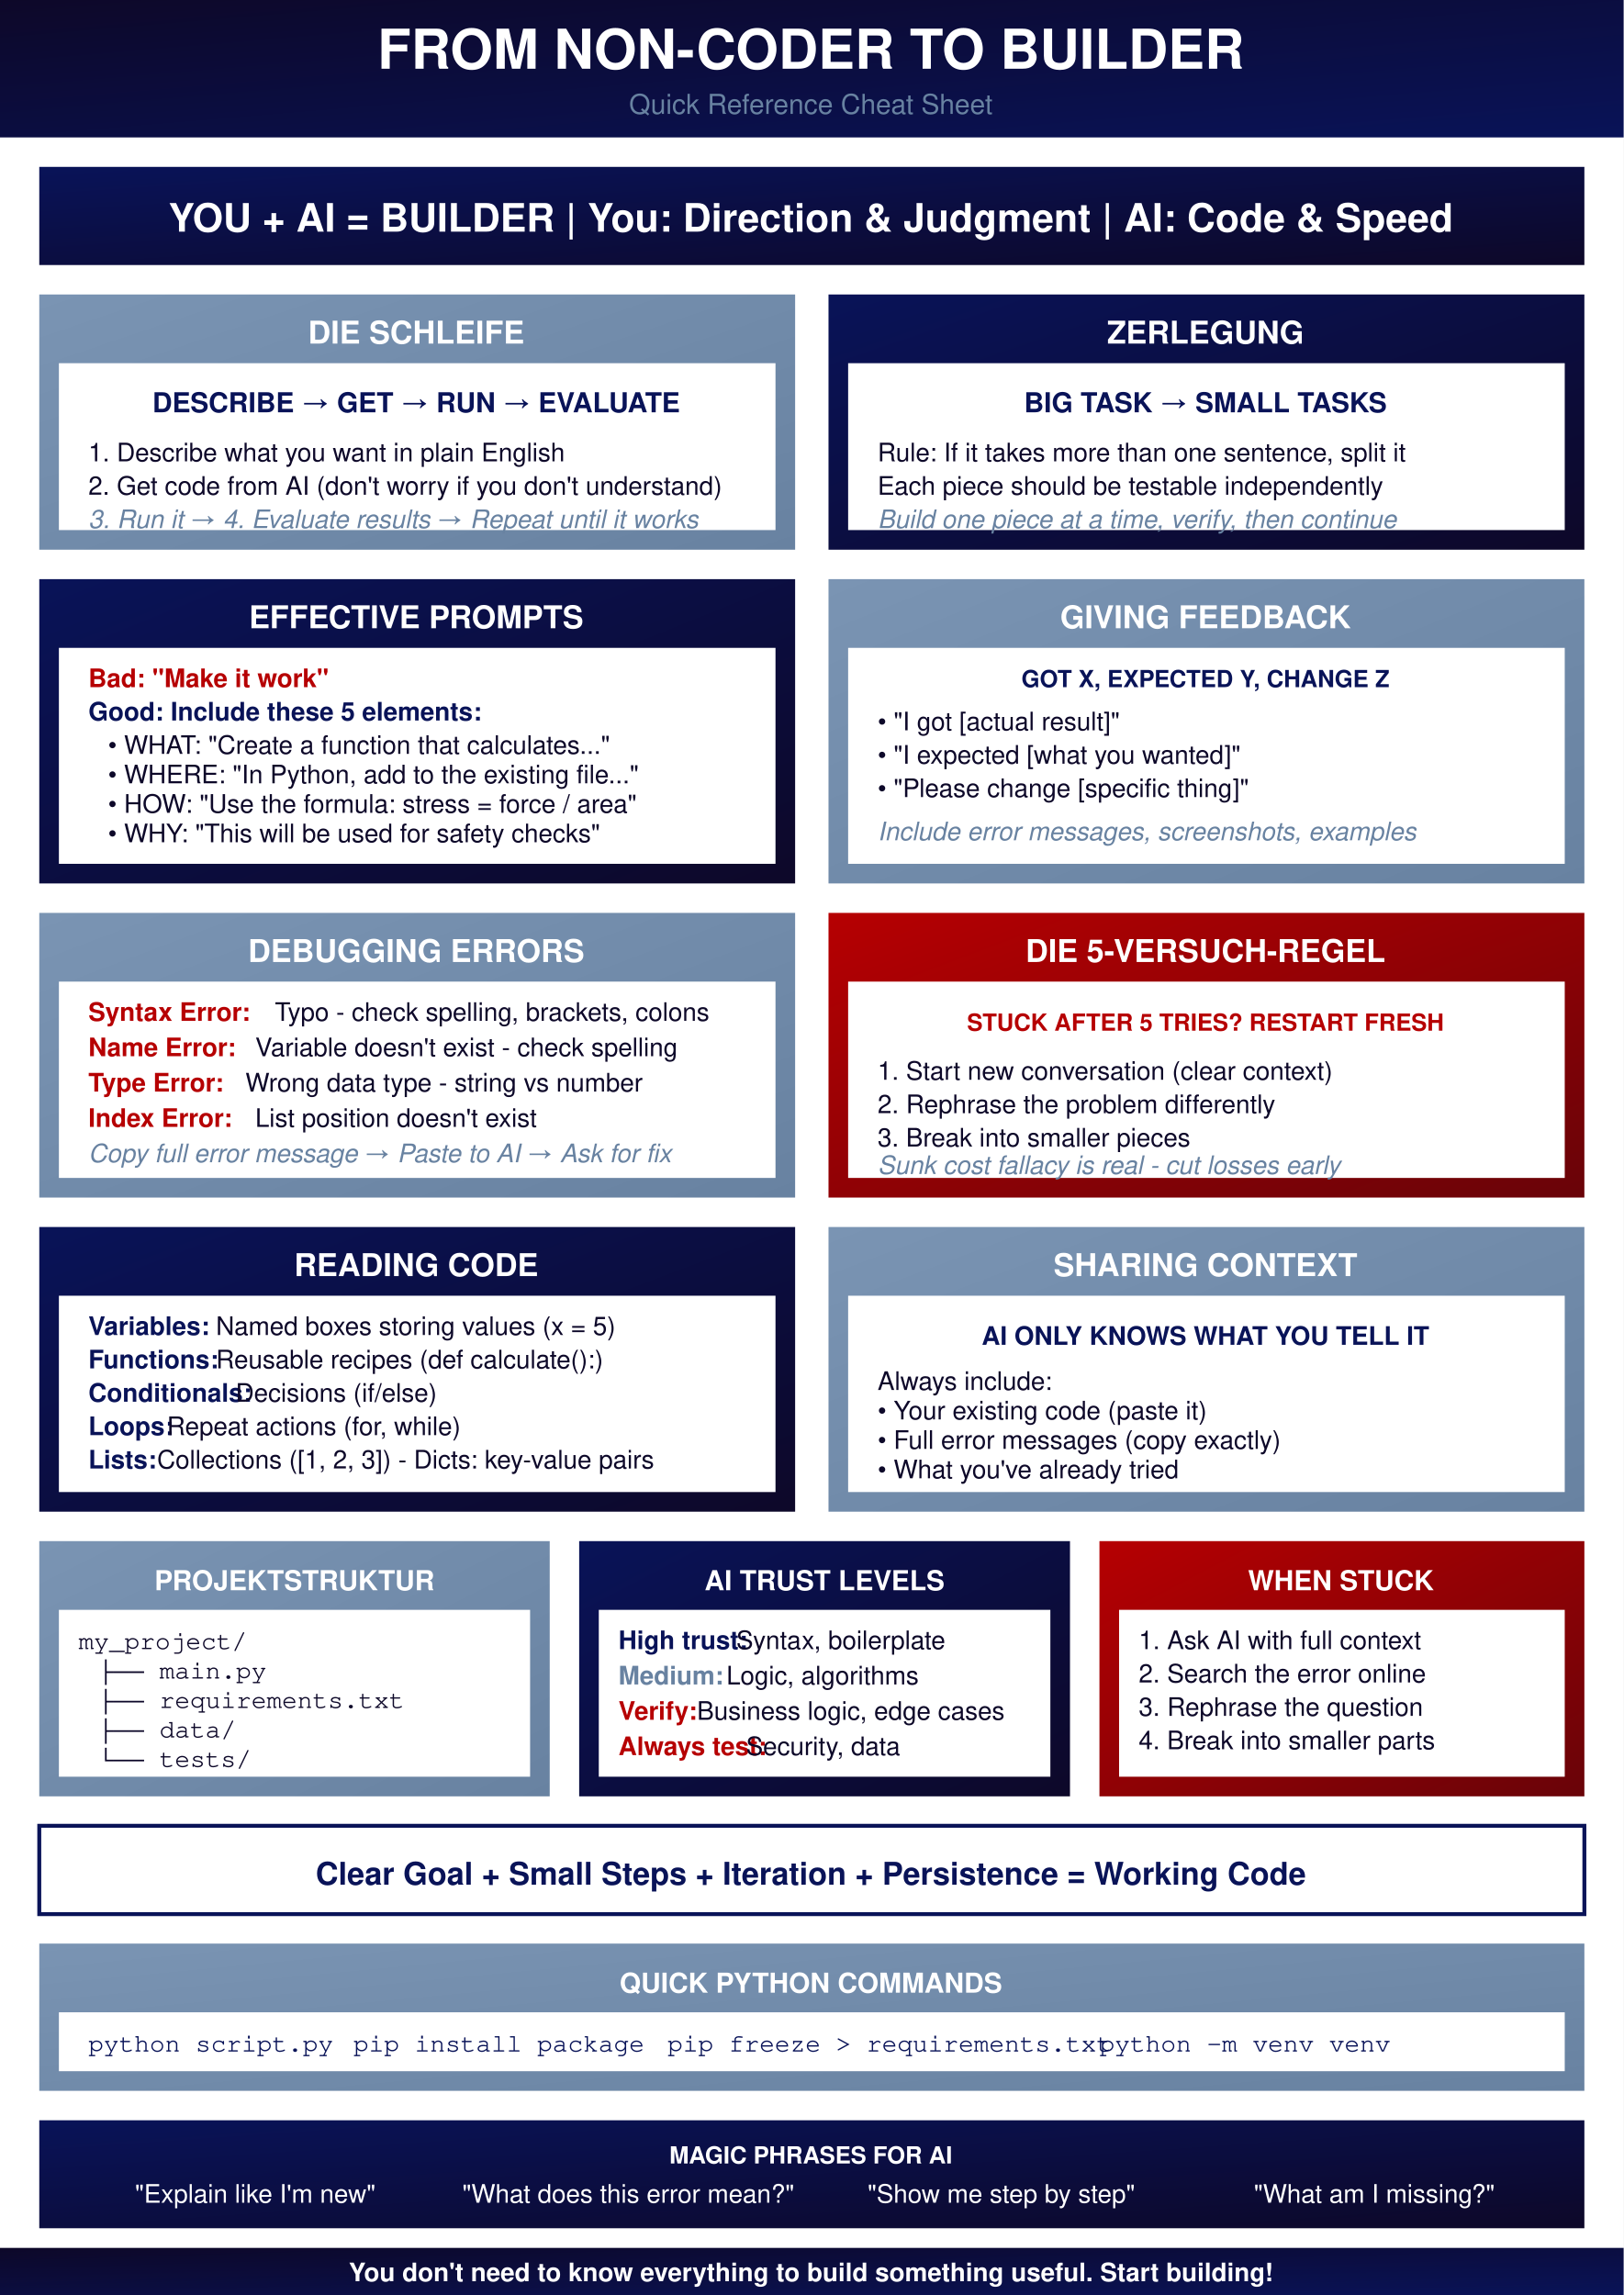
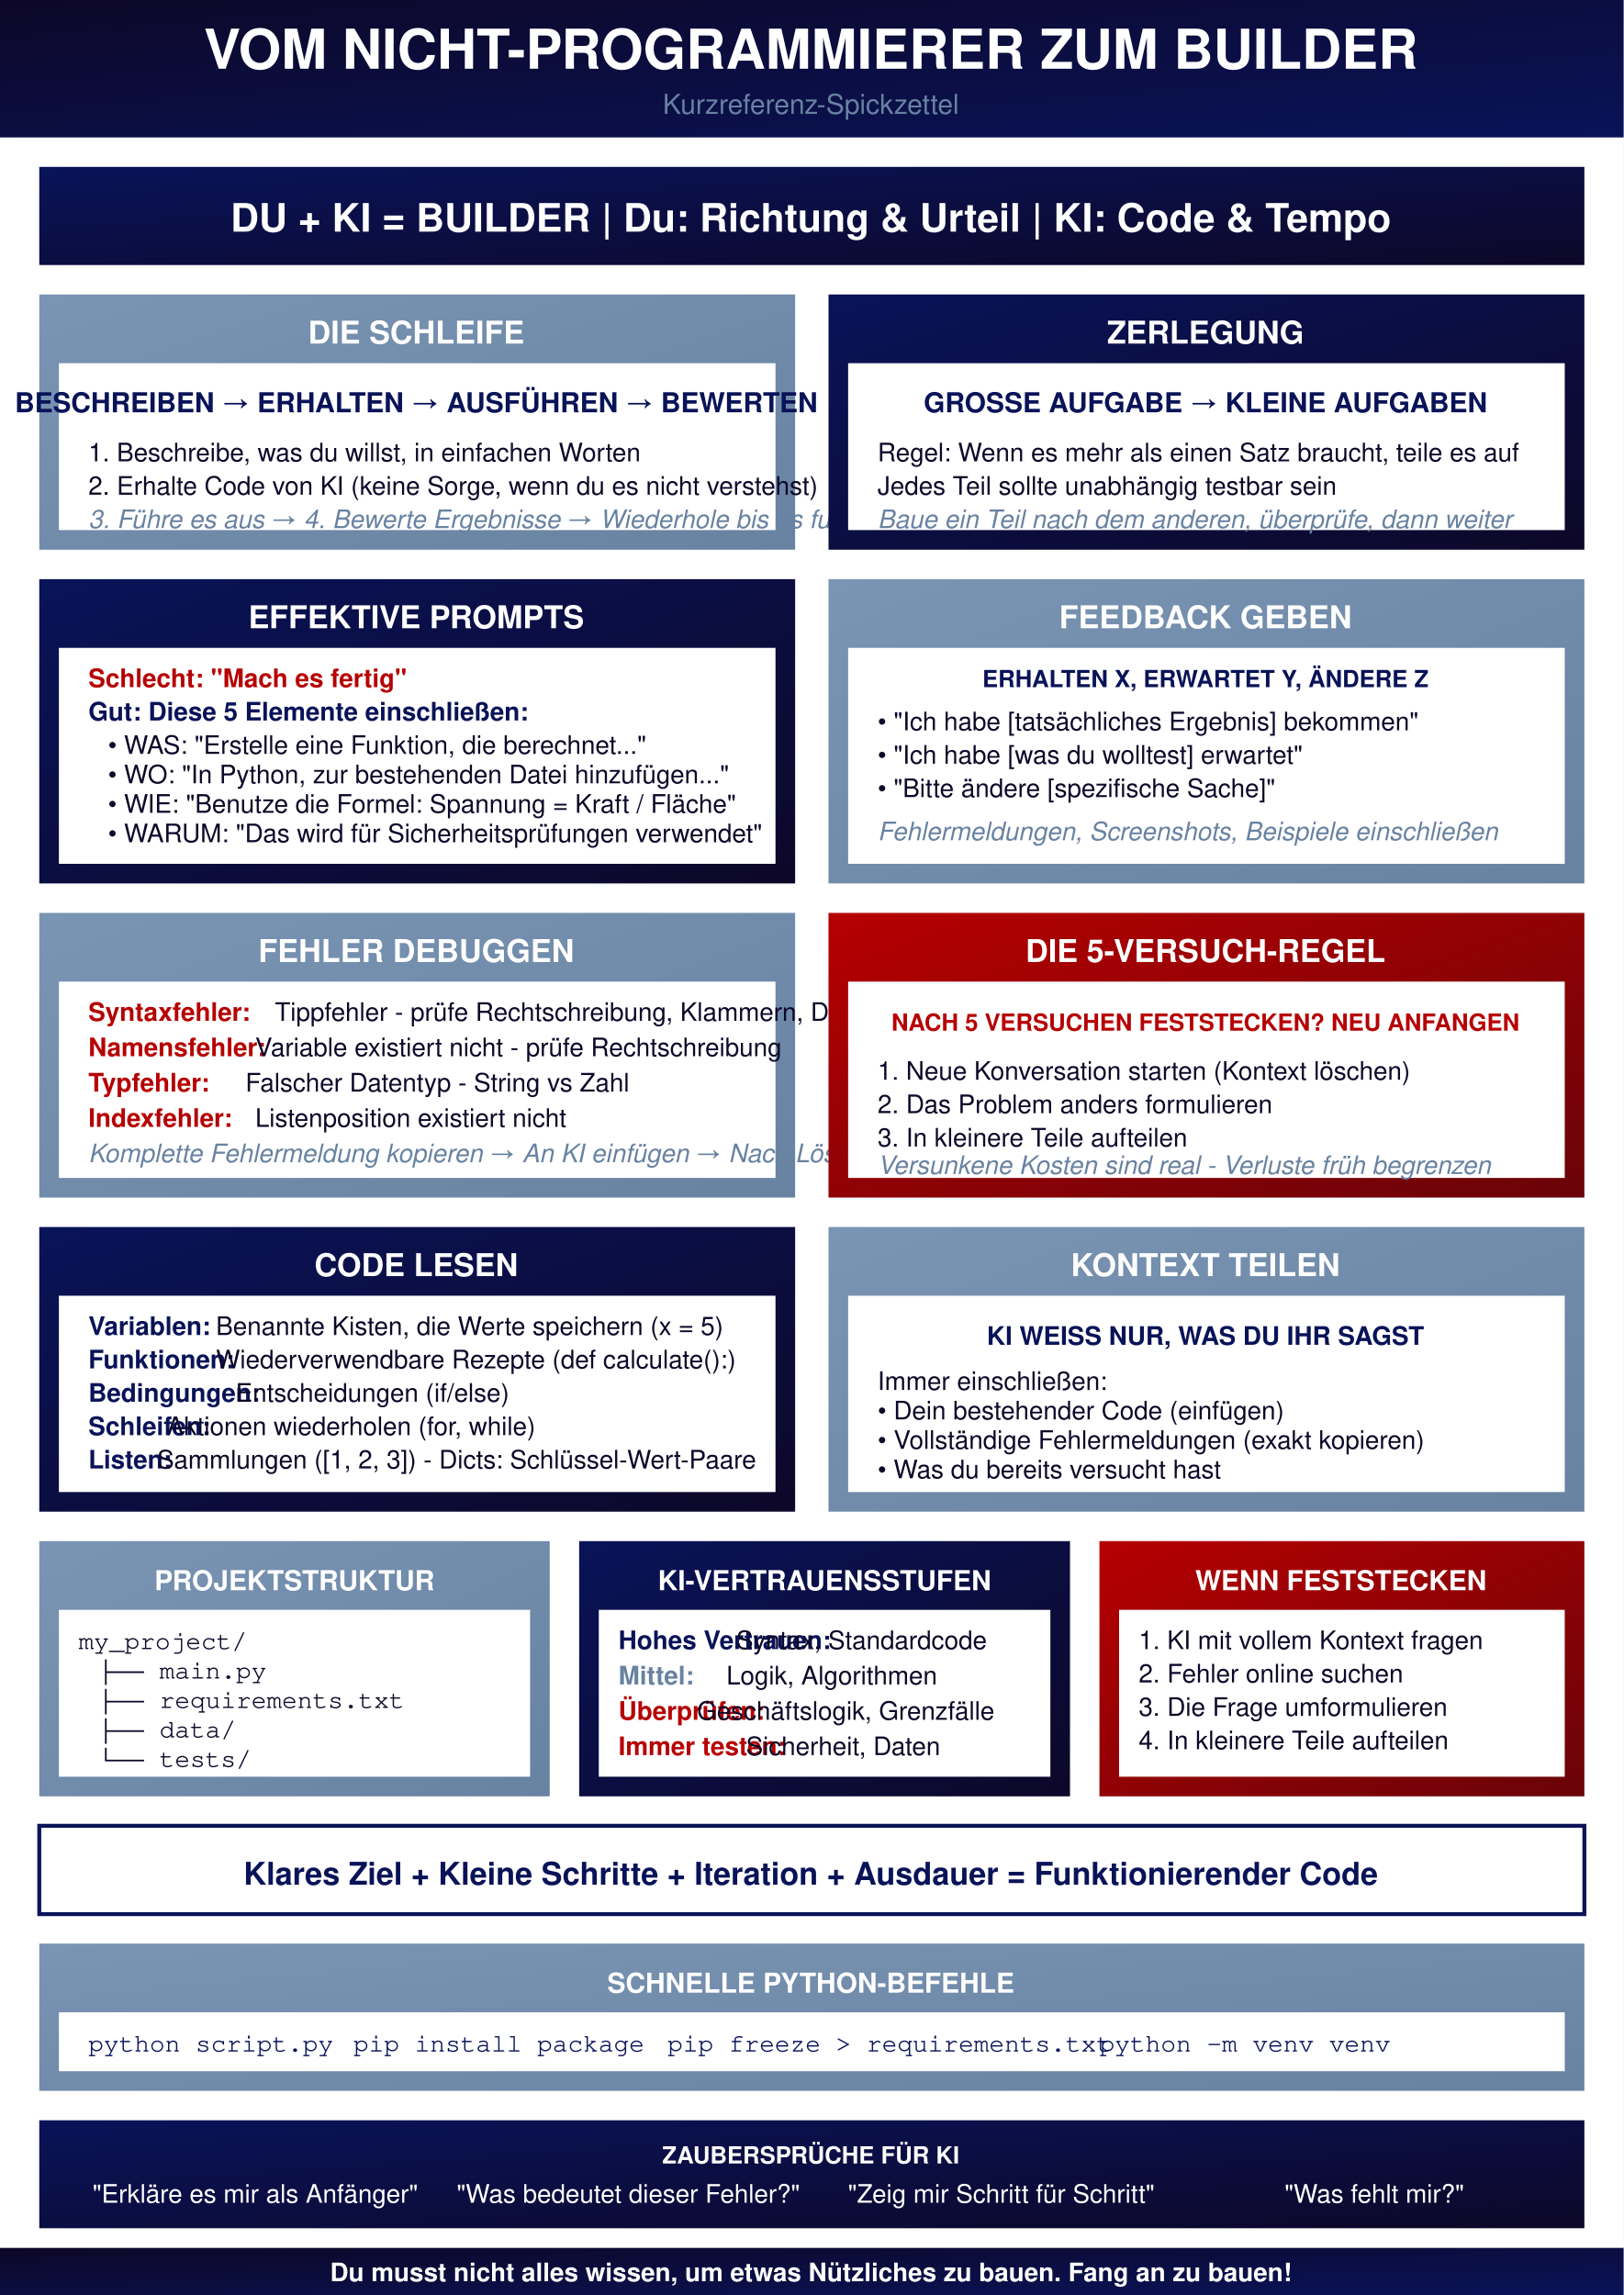
<svg xmlns="http://www.w3.org/2000/svg" viewBox="0 0 827 1169" width="827" height="1169">
  <defs>
    <linearGradient id="goodGreen" x1="0%" y1="0%" x2="100%" y2="100%">
      <stop offset="0%" style="stop-color:#0a7c42" />
      <stop offset="100%" style="stop-color:#065a2f" />
    </linearGradient>
    <linearGradient id="badRed" x1="0%" y1="0%" x2="100%" y2="100%">
      <stop offset="0%" style="stop-color:#b60002" />
      <stop offset="100%" style="stop-color:#690308" />
    </linearGradient>
    <linearGradient id="deepBlue" x1="0%" y1="0%" x2="100%" y2="100%">
      <stop offset="0%" style="stop-color:#091358" />
      <stop offset="100%" style="stop-color:#0d0829" />
    </linearGradient>
    <linearGradient id="aiPurple" x1="0%" y1="0%" x2="100%" y2="100%">
      <stop offset="0%" style="stop-color:#6b21a8" />
      <stop offset="100%" style="stop-color:#4c1d6d" />
    </linearGradient>
    <linearGradient id="steelBlue" x1="0%" y1="0%" x2="100%" y2="100%">
      <stop offset="0%" style="stop-color:#7a94b3" />
      <stop offset="100%" style="stop-color:#6882a1" />
    </linearGradient>
    <linearGradient id="darkNavy" x1="0%" y1="0%" x2="100%" y2="100%">
      <stop offset="0%" style="stop-color:#0d0829" />
      <stop offset="100%" style="stop-color:#091358" />
    </linearGradient>
  </defs>
  <rect width="827" height="1169" fill="#ffffff" />
  <rect x="0" y="0" width="827" height="70" fill="url(#darkNavy)" />
-   <text x="413" y="35" font-family="Helvetica, Arial, sans-serif" font-size="28" font-weight="bold" fill="#ffffff" text-anchor="middle">FROM NON-CODER TO BUILDER</text>
-   <text x="413" y="58" font-family="Helvetica, Arial, sans-serif" font-size="14" fill="#6882a1" text-anchor="middle">Quick Reference Cheat Sheet</text>
+   <text x="413" y="35" font-family="Helvetica, Arial, sans-serif" font-size="28" font-weight="bold" fill="#ffffff" text-anchor="middle">VOM NICHT-PROGRAMMIERER ZUM BUILDER</text>
+   <text x="413" y="58" font-family="Helvetica, Arial, sans-serif" font-size="14" fill="#6882a1" text-anchor="middle">Kurzreferenz-Spickzettel</text>
  <rect x="20" y="85" width="787" height="50" fill="url(#deepBlue)" />
-   <text x="413" y="118" font-family="Helvetica, Arial, sans-serif" font-size="20" font-weight="bold" fill="#ffffff" text-anchor="middle">YOU + AI = BUILDER  |  You: Direction &amp; Judgment  |  AI: Code &amp; Speed</text>
+   <text x="413" y="118" font-family="Helvetica, Arial, sans-serif" font-size="20" font-weight="bold" fill="#ffffff" text-anchor="middle">DU + KI = BUILDER  |  Du: Richtung &amp; Urteil  |  KI: Code &amp; Tempo</text>
  <rect x="20" y="150" width="385" height="130" fill="url(#steelBlue)" />
  <text x="212" y="175" font-family="Helvetica, Arial, sans-serif" font-size="16" font-weight="bold" fill="#ffffff" text-anchor="middle">DIE SCHLEIFE</text>
  <rect x="30" y="185" width="365" height="85" fill="#ffffff" />
-   <text x="212" y="210" font-family="Helvetica, Arial, sans-serif" font-size="14" font-weight="bold" fill="#091358" text-anchor="middle">DESCRIBE → GET → RUN → EVALUATE</text>
-   <text x="45" y="235" font-family="Helvetica, Arial, sans-serif" font-size="13" fill="#0d0829">1. Describe what you want in plain English</text>
-   <text x="45" y="252" font-family="Helvetica, Arial, sans-serif" font-size="13" fill="#0d0829">2. Get code from AI (don't worry if you don't understand)</text>
-   <text x="45" y="269" font-family="Helvetica, Arial, sans-serif" font-size="13" fill="#6882a1" font-style="italic">3. Run it → 4. Evaluate results → Repeat until it works</text>
+   <text x="212" y="210" font-family="Helvetica, Arial, sans-serif" font-size="14" font-weight="bold" fill="#091358" text-anchor="middle">BESCHREIBEN → ERHALTEN → AUSFÜHREN → BEWERTEN</text>
+   <text x="45" y="235" font-family="Helvetica, Arial, sans-serif" font-size="13" fill="#0d0829">1. Beschreibe, was du willst, in einfachen Worten</text>
+   <text x="45" y="252" font-family="Helvetica, Arial, sans-serif" font-size="13" fill="#0d0829">2. Erhalte Code von KI (keine Sorge, wenn du es nicht verstehst)</text>
+   <text x="45" y="269" font-family="Helvetica, Arial, sans-serif" font-size="13" fill="#6882a1" font-style="italic">3. Führe es aus → 4. Bewerte Ergebnisse → Wiederhole bis es funktioniert</text>
  <rect x="422" y="150" width="385" height="130" fill="url(#deepBlue)" />
  <text x="614" y="175" font-family="Helvetica, Arial, sans-serif" font-size="16" font-weight="bold" fill="#ffffff" text-anchor="middle">ZERLEGUNG</text>
  <rect x="432" y="185" width="365" height="85" fill="#ffffff" />
-   <text x="614" y="210" font-family="Helvetica, Arial, sans-serif" font-size="14" font-weight="bold" fill="#091358" text-anchor="middle">BIG TASK → SMALL TASKS</text>
-   <text x="447" y="235" font-family="Helvetica, Arial, sans-serif" font-size="13" fill="#0d0829">Rule: If it takes more than one sentence, split it</text>
-   <text x="447" y="252" font-family="Helvetica, Arial, sans-serif" font-size="13" fill="#0d0829">Each piece should be testable independently</text>
-   <text x="447" y="269" font-family="Helvetica, Arial, sans-serif" font-size="13" fill="#6882a1" font-style="italic">Build one piece at a time, verify, then continue</text>
+   <text x="614" y="210" font-family="Helvetica, Arial, sans-serif" font-size="14" font-weight="bold" fill="#091358" text-anchor="middle">GROSSE AUFGABE → KLEINE AUFGABEN</text>
+   <text x="447" y="235" font-family="Helvetica, Arial, sans-serif" font-size="13" fill="#0d0829">Regel: Wenn es mehr als einen Satz braucht, teile es auf</text>
+   <text x="447" y="252" font-family="Helvetica, Arial, sans-serif" font-size="13" fill="#0d0829">Jedes Teil sollte unabhängig testbar sein</text>
+   <text x="447" y="269" font-family="Helvetica, Arial, sans-serif" font-size="13" fill="#6882a1" font-style="italic">Baue ein Teil nach dem anderen, überprüfe, dann weiter</text>
  <rect x="20" y="295" width="385" height="155" fill="url(#deepBlue)" />
-   <text x="212" y="320" font-family="Helvetica, Arial, sans-serif" font-size="16" font-weight="bold" fill="#ffffff" text-anchor="middle">EFFECTIVE PROMPTS</text>
+   <text x="212" y="320" font-family="Helvetica, Arial, sans-serif" font-size="16" font-weight="bold" fill="#ffffff" text-anchor="middle">EFFEKTIVE PROMPTS</text>
  <rect x="30" y="330" width="365" height="110" fill="#ffffff" />
-   <text x="45" y="350" font-family="Helvetica, Arial, sans-serif" font-size="13" fill="#b60002" font-weight="bold">Bad: "Make it work"</text>
-   <text x="45" y="367" font-family="Helvetica, Arial, sans-serif" font-size="13" fill="#091358" font-weight="bold">Good: Include these 5 elements:</text>
-   <text x="55" y="384" font-family="Helvetica, Arial, sans-serif" font-size="13" fill="#0d0829">• WHAT: "Create a function that calculates..."</text>
-   <text x="55" y="399" font-family="Helvetica, Arial, sans-serif" font-size="13" fill="#0d0829">• WHERE: "In Python, add to the existing file..."</text>
-   <text x="55" y="414" font-family="Helvetica, Arial, sans-serif" font-size="13" fill="#0d0829">• HOW: "Use the formula: stress = force / area"</text>
-   <text x="55" y="429" font-family="Helvetica, Arial, sans-serif" font-size="13" fill="#0d0829">• WHY: "This will be used for safety checks"</text>
+   <text x="45" y="350" font-family="Helvetica, Arial, sans-serif" font-size="13" fill="#b60002" font-weight="bold">Schlecht: "Mach es fertig"</text>
+   <text x="45" y="367" font-family="Helvetica, Arial, sans-serif" font-size="13" fill="#091358" font-weight="bold">Gut: Diese 5 Elemente einschließen:</text>
+   <text x="55" y="384" font-family="Helvetica, Arial, sans-serif" font-size="13" fill="#0d0829">• WAS: "Erstelle eine Funktion, die berechnet..."</text>
+   <text x="55" y="399" font-family="Helvetica, Arial, sans-serif" font-size="13" fill="#0d0829">• WO: "In Python, zur bestehenden Datei hinzufügen..."</text>
+   <text x="55" y="414" font-family="Helvetica, Arial, sans-serif" font-size="13" fill="#0d0829">• WIE: "Benutze die Formel: Spannung = Kraft / Fläche"</text>
+   <text x="55" y="429" font-family="Helvetica, Arial, sans-serif" font-size="13" fill="#0d0829">• WARUM: "Das wird für Sicherheitsprüfungen verwendet"</text>
  <rect x="422" y="295" width="385" height="155" fill="url(#steelBlue)" />
-   <text x="614" y="320" font-family="Helvetica, Arial, sans-serif" font-size="16" font-weight="bold" fill="#ffffff" text-anchor="middle">GIVING FEEDBACK</text>
+   <text x="614" y="320" font-family="Helvetica, Arial, sans-serif" font-size="16" font-weight="bold" fill="#ffffff" text-anchor="middle">FEEDBACK GEBEN</text>
  <rect x="432" y="330" width="365" height="110" fill="#ffffff" />
-   <text x="614" y="350" font-family="Helvetica, Arial, sans-serif" font-size="12" font-weight="bold" fill="#091358" text-anchor="middle">GOT X, EXPECTED Y, CHANGE Z</text>
-   <text x="447" y="372" font-family="Helvetica, Arial, sans-serif" font-size="13" fill="#0d0829">• "I got [actual result]"</text>
-   <text x="447" y="389" font-family="Helvetica, Arial, sans-serif" font-size="13" fill="#0d0829">• "I expected [what you wanted]"</text>
-   <text x="447" y="406" font-family="Helvetica, Arial, sans-serif" font-size="13" fill="#0d0829">• "Please change [specific thing]"</text>
-   <text x="447" y="428" font-family="Helvetica, Arial, sans-serif" font-size="13" fill="#6882a1" font-style="italic">Include error messages, screenshots, examples</text>
+   <text x="614" y="350" font-family="Helvetica, Arial, sans-serif" font-size="12" font-weight="bold" fill="#091358" text-anchor="middle">ERHALTEN X, ERWARTET Y, ÄNDERE Z</text>
+   <text x="447" y="372" font-family="Helvetica, Arial, sans-serif" font-size="13" fill="#0d0829">• "Ich habe [tatsächliches Ergebnis] bekommen"</text>
+   <text x="447" y="389" font-family="Helvetica, Arial, sans-serif" font-size="13" fill="#0d0829">• "Ich habe [was du wolltest] erwartet"</text>
+   <text x="447" y="406" font-family="Helvetica, Arial, sans-serif" font-size="13" fill="#0d0829">• "Bitte ändere [spezifische Sache]"</text>
+   <text x="447" y="428" font-family="Helvetica, Arial, sans-serif" font-size="13" fill="#6882a1" font-style="italic">Fehlermeldungen, Screenshots, Beispiele einschließen</text>
  <rect x="20" y="465" width="385" height="145" fill="url(#steelBlue)" />
-   <text x="212" y="490" font-family="Helvetica, Arial, sans-serif" font-size="16" font-weight="bold" fill="#ffffff" text-anchor="middle">DEBUGGING ERRORS</text>
+   <text x="212" y="490" font-family="Helvetica, Arial, sans-serif" font-size="16" font-weight="bold" fill="#ffffff" text-anchor="middle">FEHLER DEBUGGEN</text>
  <rect x="30" y="500" width="365" height="100" fill="#ffffff" />
-   <text x="45" y="520" font-family="Helvetica, Arial, sans-serif" font-size="13" fill="#b60002" font-weight="bold">Syntax Error:</text>
-   <text x="140" y="520" font-family="Helvetica, Arial, sans-serif" font-size="13" fill="#0d0829">Typo - check spelling, brackets, colons</text>
-   <text x="45" y="538" font-family="Helvetica, Arial, sans-serif" font-size="13" fill="#b60002" font-weight="bold">Name Error:</text>
-   <text x="130" y="538" font-family="Helvetica, Arial, sans-serif" font-size="13" fill="#0d0829">Variable doesn't exist - check spelling</text>
-   <text x="45" y="556" font-family="Helvetica, Arial, sans-serif" font-size="13" fill="#b60002" font-weight="bold">Type Error:</text>
-   <text x="125" y="556" font-family="Helvetica, Arial, sans-serif" font-size="13" fill="#0d0829">Wrong data type - string vs number</text>
-   <text x="45" y="574" font-family="Helvetica, Arial, sans-serif" font-size="13" fill="#b60002" font-weight="bold">Index Error:</text>
-   <text x="130" y="574" font-family="Helvetica, Arial, sans-serif" font-size="13" fill="#0d0829">List position doesn't exist</text>
-   <text x="45" y="592" font-family="Helvetica, Arial, sans-serif" font-size="13" fill="#6882a1" font-style="italic">Copy full error message → Paste to AI → Ask for fix</text>
+   <text x="45" y="520" font-family="Helvetica, Arial, sans-serif" font-size="13" fill="#b60002" font-weight="bold">Syntaxfehler:</text>
+   <text x="140" y="520" font-family="Helvetica, Arial, sans-serif" font-size="13" fill="#0d0829">Tippfehler - prüfe Rechtschreibung, Klammern, Doppelpunkte</text>
+   <text x="45" y="538" font-family="Helvetica, Arial, sans-serif" font-size="13" fill="#b60002" font-weight="bold">Namensfehler:</text>
+   <text x="130" y="538" font-family="Helvetica, Arial, sans-serif" font-size="13" fill="#0d0829">Variable existiert nicht - prüfe Rechtschreibung</text>
+   <text x="45" y="556" font-family="Helvetica, Arial, sans-serif" font-size="13" fill="#b60002" font-weight="bold">Typfehler:</text>
+   <text x="125" y="556" font-family="Helvetica, Arial, sans-serif" font-size="13" fill="#0d0829">Falscher Datentyp - String vs Zahl</text>
+   <text x="45" y="574" font-family="Helvetica, Arial, sans-serif" font-size="13" fill="#b60002" font-weight="bold">Indexfehler:</text>
+   <text x="130" y="574" font-family="Helvetica, Arial, sans-serif" font-size="13" fill="#0d0829">Listenposition existiert nicht</text>
+   <text x="45" y="592" font-family="Helvetica, Arial, sans-serif" font-size="13" fill="#6882a1" font-style="italic">Komplette Fehlermeldung kopieren → An KI einfügen → Nach Lösung fragen</text>
  <rect x="422" y="465" width="385" height="145" fill="url(#badRed)" />
  <text x="614" y="490" font-family="Helvetica, Arial, sans-serif" font-size="16" font-weight="bold" fill="#ffffff" text-anchor="middle">DIE 5-VERSUCH-REGEL</text>
  <rect x="432" y="500" width="365" height="100" fill="#ffffff" />
-   <text x="614" y="525" font-family="Helvetica, Arial, sans-serif" font-size="12" font-weight="bold" fill="#b60002" text-anchor="middle">STUCK AFTER 5 TRIES? RESTART FRESH</text>
-   <text x="447" y="550" font-family="Helvetica, Arial, sans-serif" font-size="13" fill="#0d0829">1. Start new conversation (clear context)</text>
-   <text x="447" y="567" font-family="Helvetica, Arial, sans-serif" font-size="13" fill="#0d0829">2. Rephrase the problem differently</text>
-   <text x="447" y="584" font-family="Helvetica, Arial, sans-serif" font-size="13" fill="#0d0829">3. Break into smaller pieces</text>
-   <text x="447" y="598" font-family="Helvetica, Arial, sans-serif" font-size="13" fill="#6882a1" font-style="italic">Sunk cost fallacy is real - cut losses early</text>
+   <text x="614" y="525" font-family="Helvetica, Arial, sans-serif" font-size="12" font-weight="bold" fill="#b60002" text-anchor="middle">NACH 5 VERSUCHEN FESTSTECKEN? NEU ANFANGEN</text>
+   <text x="447" y="550" font-family="Helvetica, Arial, sans-serif" font-size="13" fill="#0d0829">1. Neue Konversation starten (Kontext löschen)</text>
+   <text x="447" y="567" font-family="Helvetica, Arial, sans-serif" font-size="13" fill="#0d0829">2. Das Problem anders formulieren</text>
+   <text x="447" y="584" font-family="Helvetica, Arial, sans-serif" font-size="13" fill="#0d0829">3. In kleinere Teile aufteilen</text>
+   <text x="447" y="598" font-family="Helvetica, Arial, sans-serif" font-size="13" fill="#6882a1" font-style="italic">Versunkene Kosten sind real - Verluste früh begrenzen</text>
  <rect x="20" y="625" width="385" height="145" fill="url(#deepBlue)" />
-   <text x="212" y="650" font-family="Helvetica, Arial, sans-serif" font-size="16" font-weight="bold" fill="#ffffff" text-anchor="middle">READING CODE</text>
+   <text x="212" y="650" font-family="Helvetica, Arial, sans-serif" font-size="16" font-weight="bold" fill="#ffffff" text-anchor="middle">CODE LESEN</text>
  <rect x="30" y="660" width="365" height="100" fill="#ffffff" />
-   <text x="45" y="680" font-family="Helvetica, Arial, sans-serif" font-size="13" fill="#091358" font-weight="bold">Variables:</text>
-   <text x="110" y="680" font-family="Helvetica, Arial, sans-serif" font-size="13" fill="#0d0829">Named boxes storing values (x = 5)</text>
-   <text x="45" y="697" font-family="Helvetica, Arial, sans-serif" font-size="13" fill="#091358" font-weight="bold">Functions:</text>
-   <text x="110" y="697" font-family="Helvetica, Arial, sans-serif" font-size="13" fill="#0d0829">Reusable recipes (def calculate():)</text>
-   <text x="45" y="714" font-family="Helvetica, Arial, sans-serif" font-size="13" fill="#091358" font-weight="bold">Conditionals:</text>
-   <text x="120" y="714" font-family="Helvetica, Arial, sans-serif" font-size="13" fill="#0d0829">Decisions (if/else)</text>
-   <text x="45" y="731" font-family="Helvetica, Arial, sans-serif" font-size="13" fill="#091358" font-weight="bold">Loops:</text>
-   <text x="85" y="731" font-family="Helvetica, Arial, sans-serif" font-size="13" fill="#0d0829">Repeat actions (for, while)</text>
-   <text x="45" y="748" font-family="Helvetica, Arial, sans-serif" font-size="13" fill="#091358" font-weight="bold">Lists:</text>
-   <text x="80" y="748" font-family="Helvetica, Arial, sans-serif" font-size="13" fill="#0d0829">Collections ([1, 2, 3]) - Dicts: key-value pairs</text>
+   <text x="45" y="680" font-family="Helvetica, Arial, sans-serif" font-size="13" fill="#091358" font-weight="bold">Variablen:</text>
+   <text x="110" y="680" font-family="Helvetica, Arial, sans-serif" font-size="13" fill="#0d0829">Benannte Kisten, die Werte speichern (x = 5)</text>
+   <text x="45" y="697" font-family="Helvetica, Arial, sans-serif" font-size="13" fill="#091358" font-weight="bold">Funktionen:</text>
+   <text x="110" y="697" font-family="Helvetica, Arial, sans-serif" font-size="13" fill="#0d0829">Wiederverwendbare Rezepte (def calculate():)</text>
+   <text x="45" y="714" font-family="Helvetica, Arial, sans-serif" font-size="13" fill="#091358" font-weight="bold">Bedingungen:</text>
+   <text x="120" y="714" font-family="Helvetica, Arial, sans-serif" font-size="13" fill="#0d0829">Entscheidungen (if/else)</text>
+   <text x="45" y="731" font-family="Helvetica, Arial, sans-serif" font-size="13" fill="#091358" font-weight="bold">Schleifen:</text>
+   <text x="85" y="731" font-family="Helvetica, Arial, sans-serif" font-size="13" fill="#0d0829">Aktionen wiederholen (for, while)</text>
+   <text x="45" y="748" font-family="Helvetica, Arial, sans-serif" font-size="13" fill="#091358" font-weight="bold">Listen:</text>
+   <text x="80" y="748" font-family="Helvetica, Arial, sans-serif" font-size="13" fill="#0d0829">Sammlungen ([1, 2, 3]) - Dicts: Schlüssel-Wert-Paare</text>
  <rect x="422" y="625" width="385" height="145" fill="url(#steelBlue)" />
-   <text x="614" y="650" font-family="Helvetica, Arial, sans-serif" font-size="16" font-weight="bold" fill="#ffffff" text-anchor="middle">SHARING CONTEXT</text>
+   <text x="614" y="650" font-family="Helvetica, Arial, sans-serif" font-size="16" font-weight="bold" fill="#ffffff" text-anchor="middle">KONTEXT TEILEN</text>
  <rect x="432" y="660" width="365" height="100" fill="#ffffff" />
-   <text x="614" y="685" font-family="Helvetica, Arial, sans-serif" font-size="13" font-weight="bold" fill="#091358" text-anchor="middle">AI ONLY KNOWS WHAT YOU TELL IT</text>
-   <text x="447" y="708" font-family="Helvetica, Arial, sans-serif" font-size="13" fill="#0d0829">Always include:</text>
-   <text x="447" y="723" font-family="Helvetica, Arial, sans-serif" font-size="13" fill="#0d0829">• Your existing code (paste it)</text>
-   <text x="447" y="738" font-family="Helvetica, Arial, sans-serif" font-size="13" fill="#0d0829">• Full error messages (copy exactly)</text>
-   <text x="447" y="753" font-family="Helvetica, Arial, sans-serif" font-size="13" fill="#0d0829">• What you've already tried</text>
+   <text x="614" y="685" font-family="Helvetica, Arial, sans-serif" font-size="13" font-weight="bold" fill="#091358" text-anchor="middle">KI WEISS NUR, WAS DU IHR SAGST</text>
+   <text x="447" y="708" font-family="Helvetica, Arial, sans-serif" font-size="13" fill="#0d0829">Immer einschließen:</text>
+   <text x="447" y="723" font-family="Helvetica, Arial, sans-serif" font-size="13" fill="#0d0829">• Dein bestehender Code (einfügen)</text>
+   <text x="447" y="738" font-family="Helvetica, Arial, sans-serif" font-size="13" fill="#0d0829">• Vollständige Fehlermeldungen (exakt kopieren)</text>
+   <text x="447" y="753" font-family="Helvetica, Arial, sans-serif" font-size="13" fill="#0d0829">• Was du bereits versucht hast</text>
  <rect x="20" y="785" width="260" height="130" fill="url(#steelBlue)" />
  <text x="150" y="810" font-family="Helvetica, Arial, sans-serif" font-size="14" font-weight="bold" fill="#ffffff" text-anchor="middle">PROJEKTSTRUKTUR</text>
  <rect x="30" y="820" width="240" height="85" fill="#ffffff" />
  <text x="40" y="840" font-family="Courier, monospace" font-size="13" fill="#0d0829">my_project/</text>
  <text x="50" y="855" font-family="Courier, monospace" font-size="13" fill="#0d0829">├── main.py</text>
  <text x="50" y="870" font-family="Courier, monospace" font-size="13" fill="#0d0829">├── requirements.txt</text>
  <text x="50" y="885" font-family="Courier, monospace" font-size="13" fill="#0d0829">├── data/</text>
  <text x="50" y="900" font-family="Courier, monospace" font-size="13" fill="#0d0829">└── tests/</text>
  <rect x="295" y="785" width="250" height="130" fill="url(#deepBlue)" />
-   <text x="420" y="810" font-family="Helvetica, Arial, sans-serif" font-size="14" font-weight="bold" fill="#ffffff" text-anchor="middle">AI TRUST LEVELS</text>
+   <text x="420" y="810" font-family="Helvetica, Arial, sans-serif" font-size="14" font-weight="bold" fill="#ffffff" text-anchor="middle">KI-VERTRAUENSSTUFEN</text>
  <rect x="305" y="820" width="230" height="85" fill="#ffffff" />
-   <text x="315" y="840" font-family="Helvetica, Arial, sans-serif" font-size="13" fill="#091358" font-weight="bold">High trust:</text>
-   <text x="375" y="840" font-family="Helvetica, Arial, sans-serif" font-size="13" fill="#0d0829">Syntax, boilerplate</text>
-   <text x="315" y="858" font-family="Helvetica, Arial, sans-serif" font-size="13" fill="#6882a1" font-weight="bold">Medium:</text>
-   <text x="370" y="858" font-family="Helvetica, Arial, sans-serif" font-size="13" fill="#0d0829">Logic, algorithms</text>
-   <text x="315" y="876" font-family="Helvetica, Arial, sans-serif" font-size="13" fill="#b60002" font-weight="bold">Verify:</text>
-   <text x="355" y="876" font-family="Helvetica, Arial, sans-serif" font-size="13" fill="#0d0829">Business logic, edge cases</text>
-   <text x="315" y="894" font-family="Helvetica, Arial, sans-serif" font-size="13" fill="#b60002" font-weight="bold">Always test:</text>
-   <text x="380" y="894" font-family="Helvetica, Arial, sans-serif" font-size="13" fill="#0d0829">Security, data</text>
+   <text x="315" y="840" font-family="Helvetica, Arial, sans-serif" font-size="13" fill="#091358" font-weight="bold">Hohes Vertrauen:</text>
+   <text x="375" y="840" font-family="Helvetica, Arial, sans-serif" font-size="13" fill="#0d0829">Syntax, Standardcode</text>
+   <text x="315" y="858" font-family="Helvetica, Arial, sans-serif" font-size="13" fill="#6882a1" font-weight="bold">Mittel:</text>
+   <text x="370" y="858" font-family="Helvetica, Arial, sans-serif" font-size="13" fill="#0d0829">Logik, Algorithmen</text>
+   <text x="315" y="876" font-family="Helvetica, Arial, sans-serif" font-size="13" fill="#b60002" font-weight="bold">Überprüfen:</text>
+   <text x="355" y="876" font-family="Helvetica, Arial, sans-serif" font-size="13" fill="#0d0829">Geschäftslogik, Grenzfälle</text>
+   <text x="315" y="894" font-family="Helvetica, Arial, sans-serif" font-size="13" fill="#b60002" font-weight="bold">Immer testen:</text>
+   <text x="380" y="894" font-family="Helvetica, Arial, sans-serif" font-size="13" fill="#0d0829">Sicherheit, Daten</text>
  <rect x="560" y="785" width="247" height="130" fill="url(#badRed)" />
-   <text x="683" y="810" font-family="Helvetica, Arial, sans-serif" font-size="14" font-weight="bold" fill="#ffffff" text-anchor="middle">WHEN STUCK</text>
+   <text x="683" y="810" font-family="Helvetica, Arial, sans-serif" font-size="14" font-weight="bold" fill="#ffffff" text-anchor="middle">WENN FESTSTECKEN</text>
  <rect x="570" y="820" width="227" height="85" fill="#ffffff" />
-   <text x="580" y="840" font-family="Helvetica, Arial, sans-serif" font-size="13" fill="#0d0829">1. Ask AI with full context</text>
-   <text x="580" y="857" font-family="Helvetica, Arial, sans-serif" font-size="13" fill="#0d0829">2. Search the error online</text>
-   <text x="580" y="874" font-family="Helvetica, Arial, sans-serif" font-size="13" fill="#0d0829">3. Rephrase the question</text>
-   <text x="580" y="891" font-family="Helvetica, Arial, sans-serif" font-size="13" fill="#0d0829">4. Break into smaller parts</text>
+   <text x="580" y="840" font-family="Helvetica, Arial, sans-serif" font-size="13" fill="#0d0829">1. KI mit vollem Kontext fragen</text>
+   <text x="580" y="857" font-family="Helvetica, Arial, sans-serif" font-size="13" fill="#0d0829">2. Fehler online suchen</text>
+   <text x="580" y="874" font-family="Helvetica, Arial, sans-serif" font-size="13" fill="#0d0829">3. Die Frage umformulieren</text>
+   <text x="580" y="891" font-family="Helvetica, Arial, sans-serif" font-size="13" fill="#0d0829">4. In kleinere Teile aufteilen</text>
  <rect x="20" y="930" width="787" height="45" fill="#ffffff" stroke="#091358" stroke-width="2" />
-   <text x="413" y="960" font-family="Helvetica, Arial, sans-serif" font-size="16" font-weight="bold" fill="#091358" text-anchor="middle">Clear Goal + Small Steps + Iteration + Persistence = Working Code</text>
+   <text x="413" y="960" font-family="Helvetica, Arial, sans-serif" font-size="16" font-weight="bold" fill="#091358" text-anchor="middle">Klares Ziel + Kleine Schritte + Iteration + Ausdauer = Funktionierender Code</text>
  <rect x="20" y="990" width="787" height="75" fill="url(#steelBlue)" />
-   <text x="413" y="1015" font-family="Helvetica, Arial, sans-serif" font-size="14" font-weight="bold" fill="#ffffff" text-anchor="middle">QUICK PYTHON COMMANDS</text>
+   <text x="413" y="1015" font-family="Helvetica, Arial, sans-serif" font-size="14" font-weight="bold" fill="#ffffff" text-anchor="middle">SCHNELLE PYTHON-BEFEHLE</text>
  <rect x="30" y="1025" width="767" height="30" fill="#ffffff" />
  <text x="45" y="1045" font-family="Courier, monospace" font-size="13" fill="#091358">python script.py</text>
  <text x="180" y="1045" font-family="Courier, monospace" font-size="13" fill="#091358">pip install package</text>
  <text x="340" y="1045" font-family="Courier, monospace" font-size="13" fill="#091358">pip freeze &gt; requirements.txt</text>
  <text x="560" y="1045" font-family="Courier, monospace" font-size="13" fill="#091358">python -m venv venv</text>
  <rect x="20" y="1080" width="787" height="55" fill="url(#deepBlue)" />
-   <text x="413" y="1102" font-family="Helvetica, Arial, sans-serif" font-size="12" font-weight="bold" fill="#ffffff" text-anchor="middle">MAGIC PHRASES FOR AI</text>
-   <text x="130" y="1122" font-family="Helvetica, Arial, sans-serif" font-size="13" fill="#ffffff" text-anchor="middle">"Explain like I'm new"</text>
-   <text x="320" y="1122" font-family="Helvetica, Arial, sans-serif" font-size="13" fill="#ffffff" text-anchor="middle">"What does this error mean?"</text>
-   <text x="510" y="1122" font-family="Helvetica, Arial, sans-serif" font-size="13" fill="#ffffff" text-anchor="middle">"Show me step by step"</text>
-   <text x="700" y="1122" font-family="Helvetica, Arial, sans-serif" font-size="13" fill="#ffffff" text-anchor="middle">"What am I missing?"</text>
+   <text x="413" y="1102" font-family="Helvetica, Arial, sans-serif" font-size="12" font-weight="bold" fill="#ffffff" text-anchor="middle">ZAUBERSPRÜCHE FÜR KI</text>
+   <text x="130" y="1122" font-family="Helvetica, Arial, sans-serif" font-size="13" fill="#ffffff" text-anchor="middle">"Erkläre es mir als Anfänger"</text>
+   <text x="320" y="1122" font-family="Helvetica, Arial, sans-serif" font-size="13" fill="#ffffff" text-anchor="middle">"Was bedeutet dieser Fehler?"</text>
+   <text x="510" y="1122" font-family="Helvetica, Arial, sans-serif" font-size="13" fill="#ffffff" text-anchor="middle">"Zeig mir Schritt für Schritt"</text>
+   <text x="700" y="1122" font-family="Helvetica, Arial, sans-serif" font-size="13" fill="#ffffff" text-anchor="middle">"Was fehlt mir?"</text>
  <rect x="0" y="1145" width="827" height="24" fill="url(#darkNavy)" />
-   <text x="413" y="1162" font-family="Helvetica, Arial, sans-serif" font-size="13" font-weight="bold" fill="#ffffff" text-anchor="middle">You don't need to know everything to build something useful. Start building!</text>
+   <text x="413" y="1162" font-family="Helvetica, Arial, sans-serif" font-size="13" font-weight="bold" fill="#ffffff" text-anchor="middle">Du musst nicht alles wissen, um etwas Nützliches zu bauen. Fang an zu bauen!</text>
</svg>
